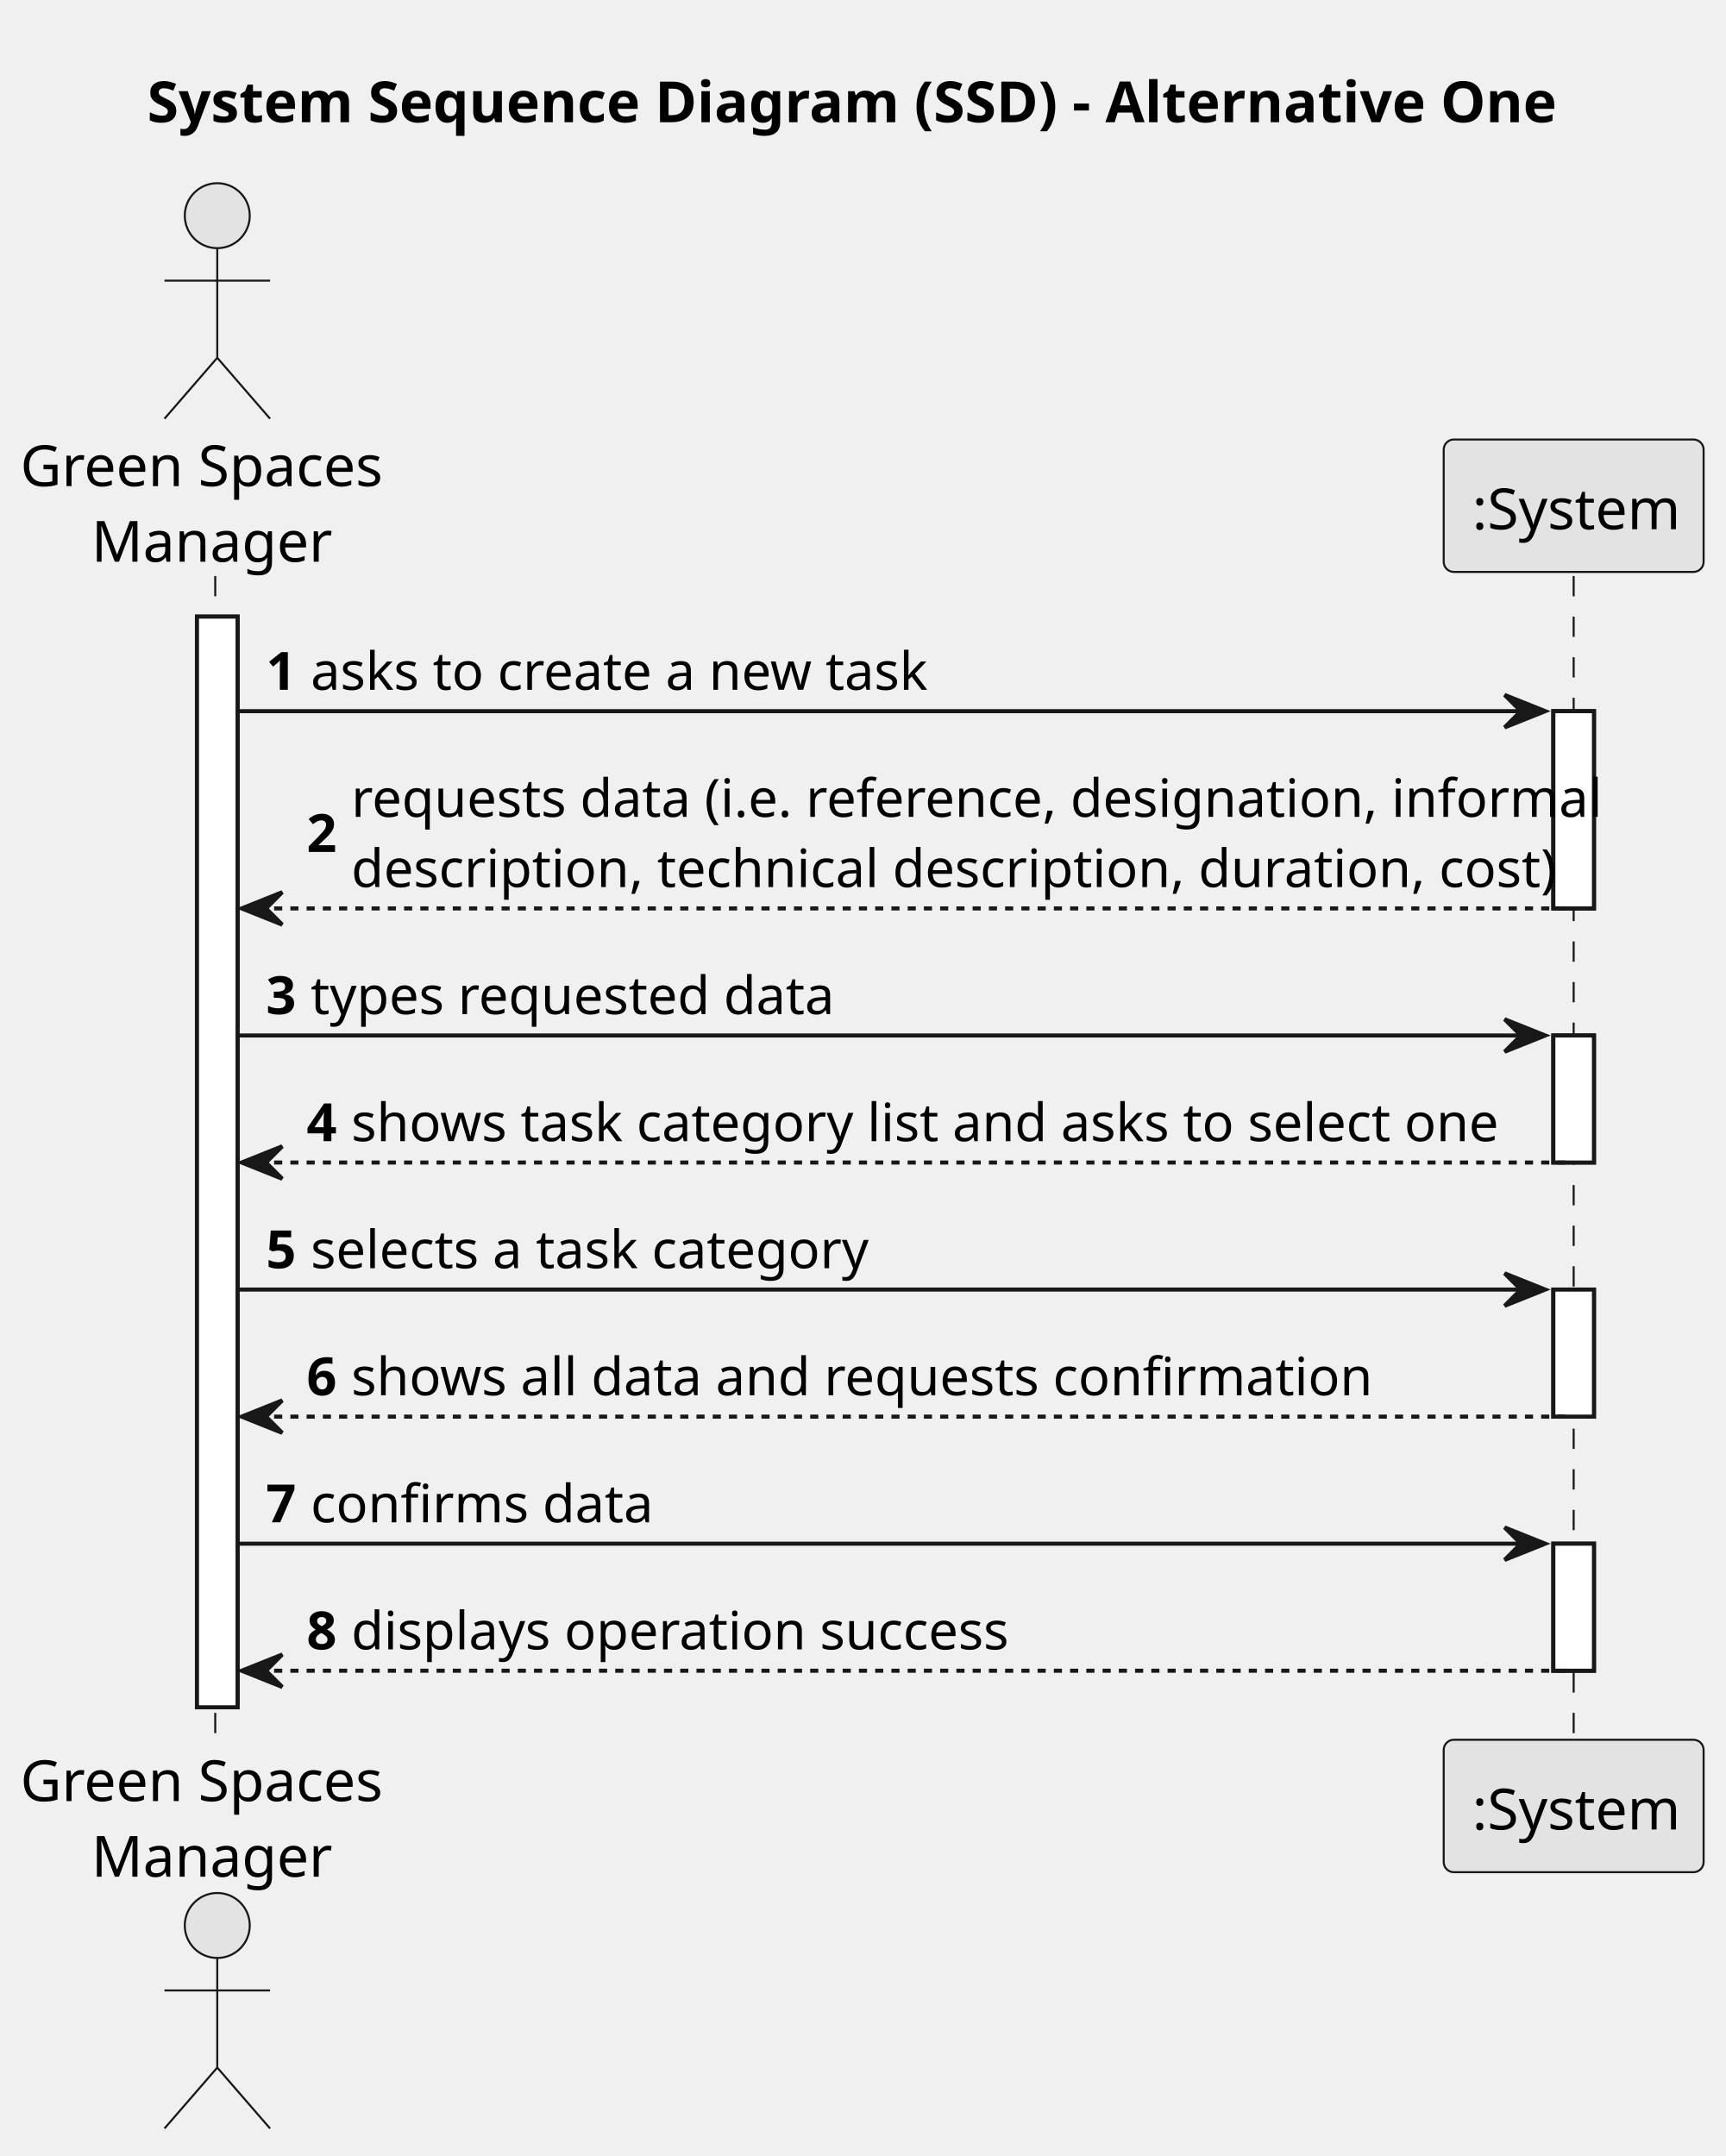
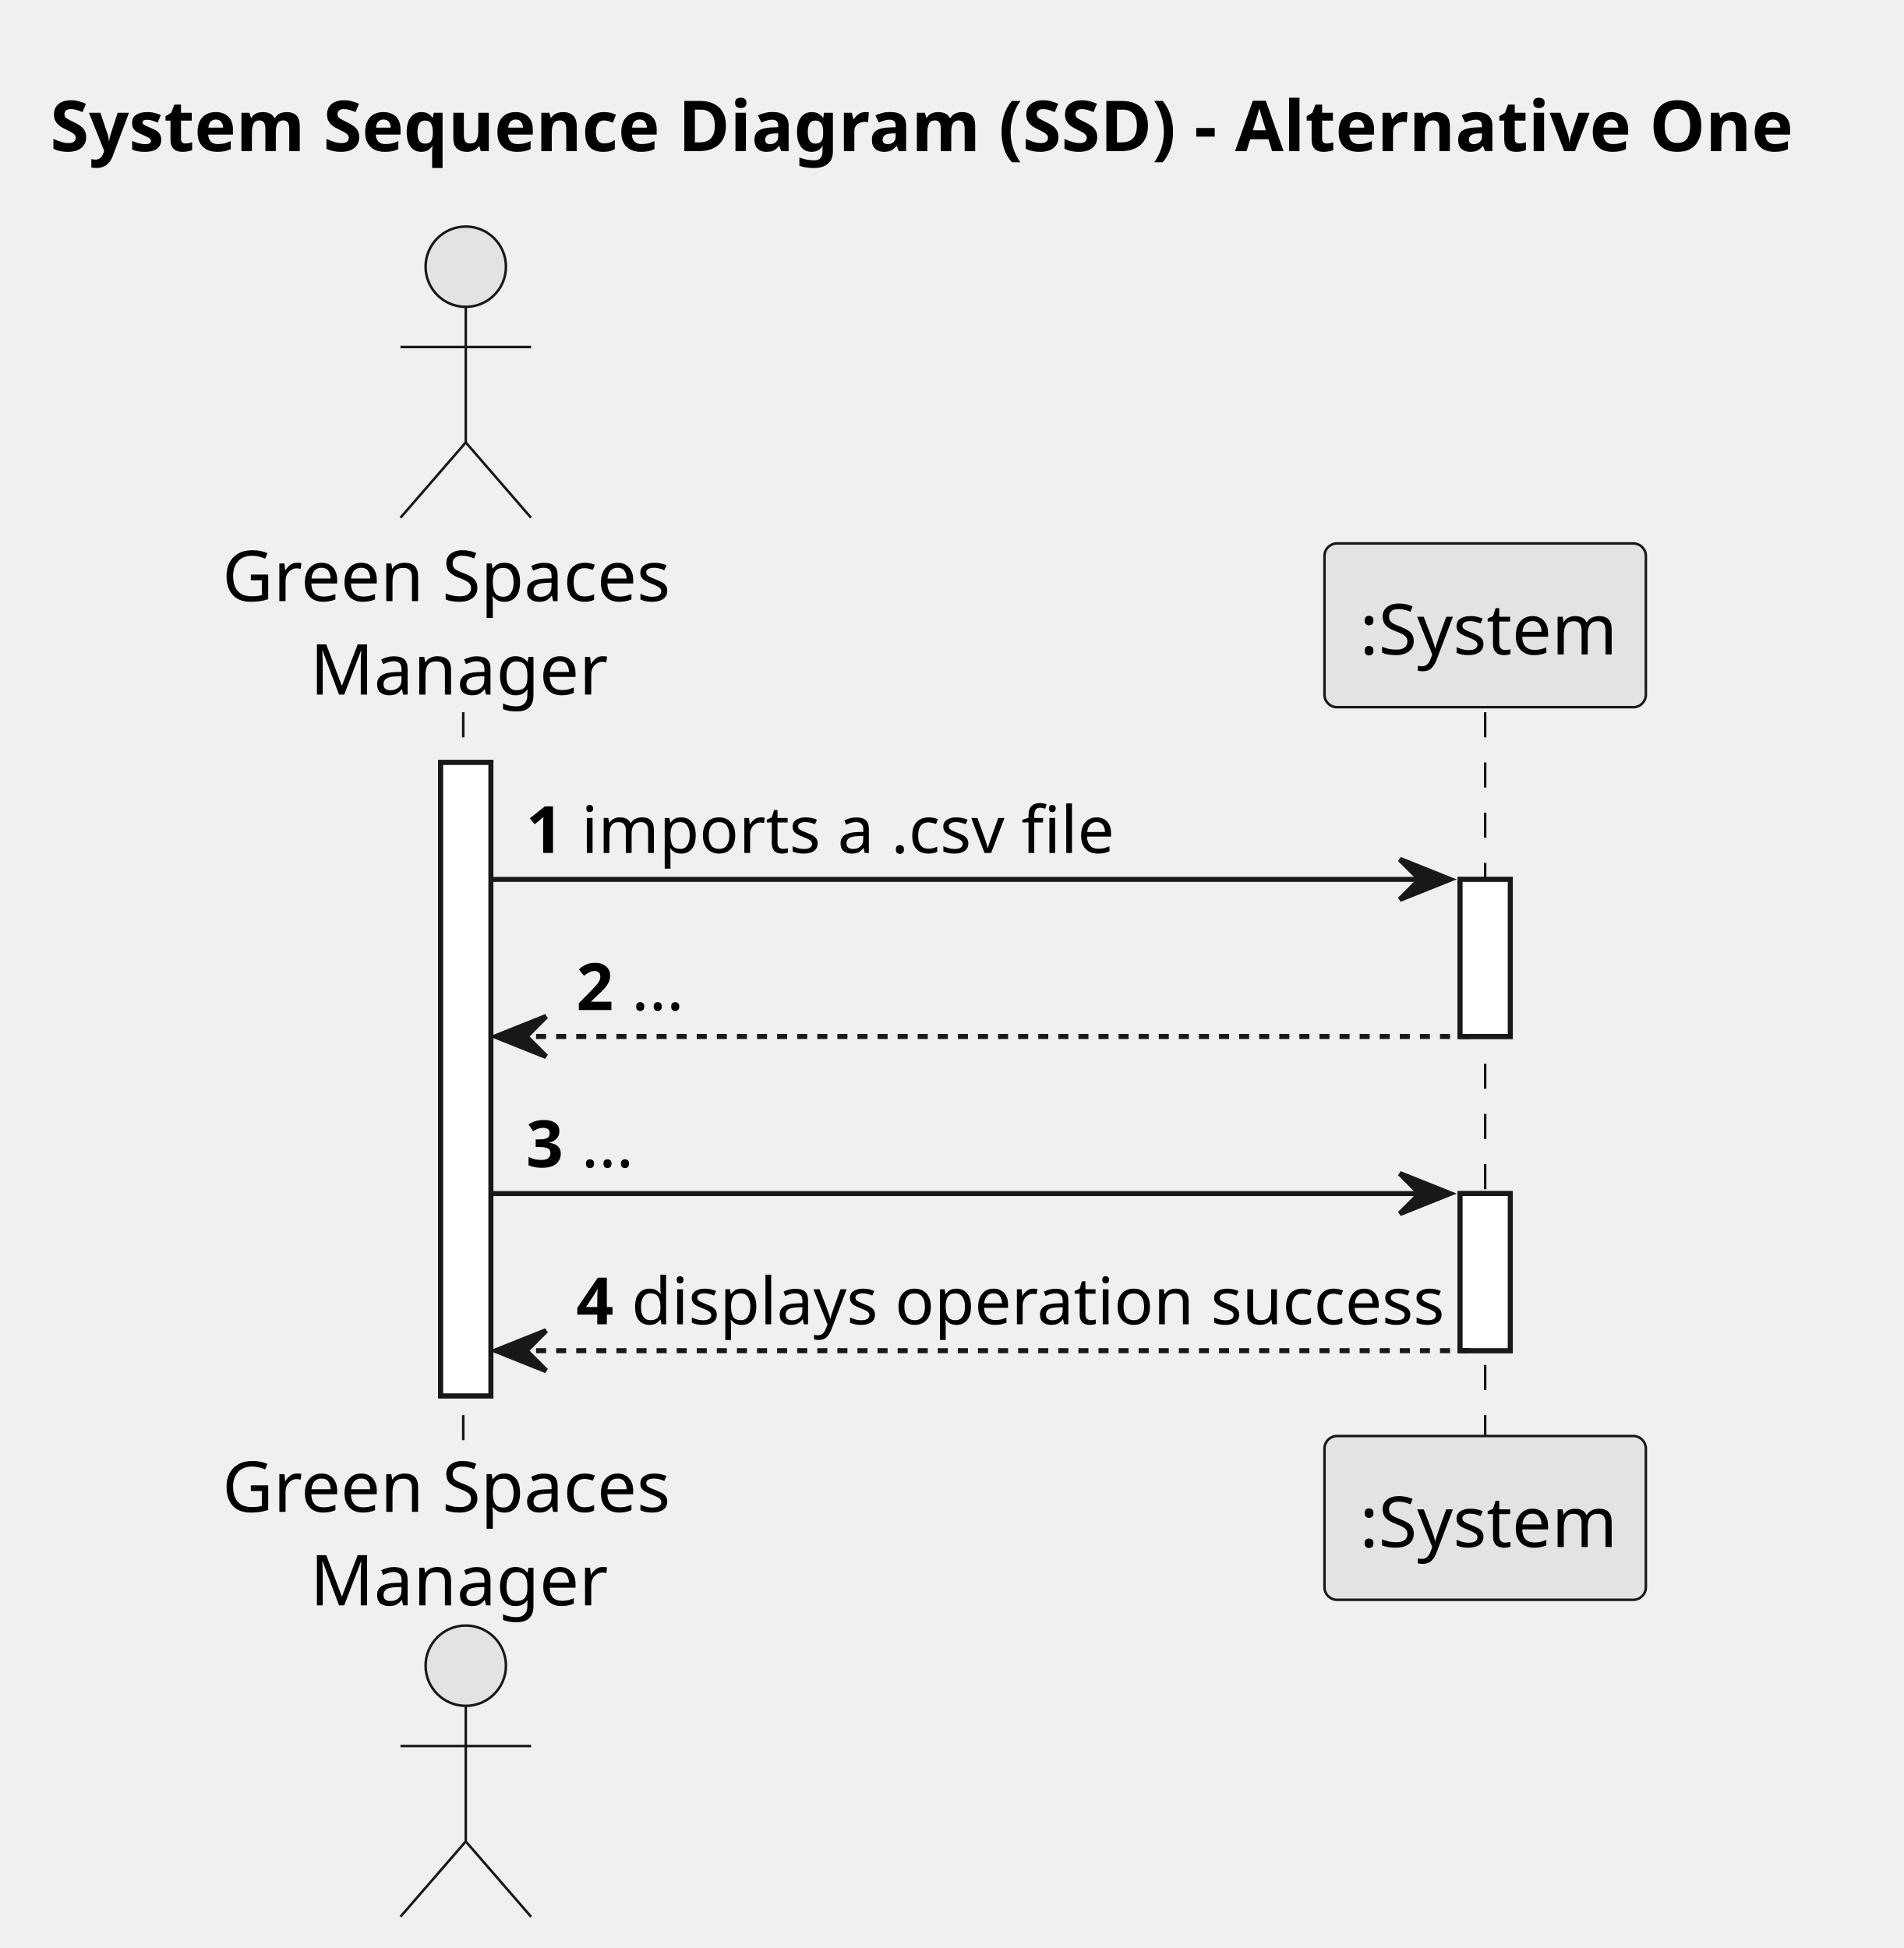
- <svg xmlns="http://www.w3.org/2000/svg" contentStyleType="text/css" height="531px" preserveAspectRatio="none" style="width:425px;height:531px;background:#FFFFFF;" version="1.1" viewBox="0 0 425 531" width="425px" zoomAndPan="magnify">
+ <svg xmlns="http://www.w3.org/2000/svg" contentStyleType="text/css" height="388px" preserveAspectRatio="none" style="width:379px;height:388px;background:#FFFFFF;" version="1.1" viewBox="0 0 379 388" width="379px" zoomAndPan="magnify">
  <defs />
  <g>
-     <text fill="#000000" font-family="sans-serif" font-size="14" font-weight="bold" lengthAdjust="spacing" textLength="351" x="36.25" y="30.107">System Sequence Diagram (SSD) - Alternative One</text>
-     <rect fill="#FFFFFF" height="268.619" style="stroke:#181818;stroke-width:1.0;" width="10" x="48.5" y="151.863" />
-     <rect fill="#FFFFFF" height="48.582" style="stroke:#181818;stroke-width:1.0;" width="10" x="382.5" y="175.154" />
-     <rect fill="#FFFFFF" height="31.291" style="stroke:#181818;stroke-width:1.0;" width="10" x="382.5" y="255.027" />
-     <rect fill="#FFFFFF" height="31.291" style="stroke:#181818;stroke-width:1.0;" width="10" x="382.5" y="317.609" />
-     <rect fill="#FFFFFF" height="31.291" style="stroke:#181818;stroke-width:1.0;" width="10" x="382.5" y="380.191" />
-     <line style="stroke:#181818;stroke-width:0.5;stroke-dasharray:5.0,5.0;" x1="53" x2="53" y1="141.863" y2="429.482" />
-     <line style="stroke:#181818;stroke-width:0.5;stroke-dasharray:5.0,5.0;" x1="387.5" x2="387.5" y1="141.863" y2="429.482" />
-     <text fill="#000000" font-family="sans-serif" font-size="14" lengthAdjust="spacing" textLength="91" x="5" y="119.728">Green Spaces</text>
-     <text fill="#000000" font-family="sans-serif" font-size="14" lengthAdjust="spacing" textLength="56" x="22.5" y="138.35">Manager</text>
-     <ellipse cx="53.5" cy="53.121" fill="#E3E3E3" rx="8" ry="8" style="stroke:#181818;stroke-width:0.5;" />
-     <path d="M53.5,61.121 L53.5,88.121 M40.5,69.121 L66.5,69.121 M53.5,88.121 L40.5,103.121 M53.5,88.121 L66.5,103.121 " fill="none" style="stroke:#181818;stroke-width:0.5;" />
-     <text fill="#000000" font-family="sans-serif" font-size="14" lengthAdjust="spacing" textLength="91" x="5" y="443.59">Green Spaces</text>
-     <text fill="#000000" font-family="sans-serif" font-size="14" lengthAdjust="spacing" textLength="56" x="22.5" y="462.211">Manager</text>
-     <ellipse cx="53.5" cy="474.225" fill="#E3E3E3" rx="8" ry="8" style="stroke:#181818;stroke-width:0.5;" />
-     <path d="M53.5,482.225 L53.5,509.225 M40.5,490.225 L66.5,490.225 M53.5,509.225 L40.5,524.225 M53.5,509.225 L66.5,524.225 " fill="none" style="stroke:#181818;stroke-width:0.5;" />
-     <rect fill="#E3E3E3" height="32.621" rx="2.5" ry="2.5" style="stroke:#181818;stroke-width:0.5;" width="64" x="355.5" y="108.242" />
-     <text fill="#000000" font-family="sans-serif" font-size="14" lengthAdjust="spacing" textLength="50" x="362.5" y="130.35">:System</text>
-     <rect fill="#E3E3E3" height="32.621" rx="2.5" ry="2.5" style="stroke:#181818;stroke-width:0.5;" width="64" x="355.5" y="428.482" />
-     <text fill="#000000" font-family="sans-serif" font-size="14" lengthAdjust="spacing" textLength="50" x="362.5" y="450.59">:System</text>
-     <rect fill="#FFFFFF" height="268.619" style="stroke:#181818;stroke-width:1.0;" width="10" x="48.5" y="151.863" />
-     <rect fill="#FFFFFF" height="48.582" style="stroke:#181818;stroke-width:1.0;" width="10" x="382.5" y="175.154" />
-     <rect fill="#FFFFFF" height="31.291" style="stroke:#181818;stroke-width:1.0;" width="10" x="382.5" y="255.027" />
-     <rect fill="#FFFFFF" height="31.291" style="stroke:#181818;stroke-width:1.0;" width="10" x="382.5" y="317.609" />
-     <rect fill="#FFFFFF" height="31.291" style="stroke:#181818;stroke-width:1.0;" width="10" x="382.5" y="380.191" />
-     <polygon fill="#181818" points="370.5,171.154,380.5,175.154,370.5,179.154,374.5,175.154" style="stroke:#181818;stroke-width:1.0;" />
-     <line style="stroke:#181818;stroke-width:1.0;" x1="58.5" x2="376.5" y1="175.154" y2="175.154" />
-     <text fill="#000000" font-family="sans-serif" font-size="13" font-weight="bold" lengthAdjust="spacing" textLength="7" x="65.5" y="169.892">1</text>
-     <text fill="#000000" font-family="sans-serif" font-size="13" lengthAdjust="spacing" textLength="150" x="76.5" y="169.892">asks to create a new task</text>
-     <polygon fill="#181818" points="69.5,219.736,59.5,223.736,69.5,227.736,65.5,223.736" style="stroke:#181818;stroke-width:1.0;" />
-     <line style="stroke:#181818;stroke-width:1.0;stroke-dasharray:2.0,2.0;" x1="63.5" x2="386.5" y1="223.736" y2="223.736" />
-     <text fill="#000000" font-family="sans-serif" font-size="13" font-weight="bold" lengthAdjust="spacing" textLength="7" x="75.5" y="209.828">2</text>
-     <text fill="#000000" font-family="sans-serif" font-size="13" lengthAdjust="spacing" textLength="289" x="86.5" y="201.183">requests data (i.e. reference, designation, informal</text>
-     <text fill="#000000" font-family="sans-serif" font-size="13" lengthAdjust="spacing" textLength="281" x="86.5" y="218.474">description, technical description, duration, cost)</text>
-     <polygon fill="#181818" points="370.5,251.027,380.5,255.027,370.5,259.027,374.5,255.027" style="stroke:#181818;stroke-width:1.0;" />
-     <line style="stroke:#181818;stroke-width:1.0;" x1="58.5" x2="376.5" y1="255.027" y2="255.027" />
-     <text fill="#000000" font-family="sans-serif" font-size="13" font-weight="bold" lengthAdjust="spacing" textLength="7" x="65.5" y="249.765">3</text>
-     <text fill="#000000" font-family="sans-serif" font-size="13" lengthAdjust="spacing" textLength="122" x="76.5" y="249.765">types requested data</text>
-     <polygon fill="#181818" points="69.5,282.318,59.5,286.318,69.5,290.318,65.5,286.318" style="stroke:#181818;stroke-width:1.0;" />
-     <line style="stroke:#181818;stroke-width:1.0;stroke-dasharray:2.0,2.0;" x1="63.5" x2="386.5" y1="286.318" y2="286.318" />
-     <text fill="#000000" font-family="sans-serif" font-size="13" font-weight="bold" lengthAdjust="spacing" textLength="7" x="75.5" y="281.056">4</text>
-     <text fill="#000000" font-family="sans-serif" font-size="13" lengthAdjust="spacing" textLength="277" x="86.5" y="281.056">shows task category list and asks to select one</text>
-     <polygon fill="#181818" points="370.5,313.609,380.5,317.609,370.5,321.609,374.5,317.609" style="stroke:#181818;stroke-width:1.0;" />
-     <line style="stroke:#181818;stroke-width:1.0;" x1="58.5" x2="376.5" y1="317.609" y2="317.609" />
-     <text fill="#000000" font-family="sans-serif" font-size="13" font-weight="bold" lengthAdjust="spacing" textLength="7" x="65.5" y="312.347">5</text>
-     <text fill="#000000" font-family="sans-serif" font-size="13" lengthAdjust="spacing" textLength="136" x="76.5" y="312.347">selects a task category</text>
-     <polygon fill="#181818" points="69.5,344.9,59.5,348.9,69.5,352.9,65.5,348.9" style="stroke:#181818;stroke-width:1.0;" />
-     <line style="stroke:#181818;stroke-width:1.0;stroke-dasharray:2.0,2.0;" x1="63.5" x2="386.5" y1="348.9" y2="348.9" />
-     <text fill="#000000" font-family="sans-serif" font-size="13" font-weight="bold" lengthAdjust="spacing" textLength="7" x="75.5" y="343.638">6</text>
-     <text fill="#000000" font-family="sans-serif" font-size="13" lengthAdjust="spacing" textLength="236" x="86.5" y="343.638">shows all data and requests confirmation</text>
-     <polygon fill="#181818" points="370.5,376.191,380.5,380.191,370.5,384.191,374.5,380.191" style="stroke:#181818;stroke-width:1.0;" />
-     <line style="stroke:#181818;stroke-width:1.0;" x1="58.5" x2="376.5" y1="380.191" y2="380.191" />
-     <text fill="#000000" font-family="sans-serif" font-size="13" font-weight="bold" lengthAdjust="spacing" textLength="7" x="65.5" y="374.929">7</text>
-     <text fill="#000000" font-family="sans-serif" font-size="13" lengthAdjust="spacing" textLength="78" x="76.5" y="374.929">confirms data</text>
-     <polygon fill="#181818" points="69.5,407.482,59.5,411.482,69.5,415.482,65.5,411.482" style="stroke:#181818;stroke-width:1.0;" />
-     <line style="stroke:#181818;stroke-width:1.0;stroke-dasharray:2.0,2.0;" x1="63.5" x2="386.5" y1="411.482" y2="411.482" />
-     <text fill="#000000" font-family="sans-serif" font-size="13" font-weight="bold" lengthAdjust="spacing" textLength="7" x="75.5" y="406.22">8</text>
-     <text fill="#000000" font-family="sans-serif" font-size="13" lengthAdjust="spacing" textLength="158" x="86.5" y="406.22">displays operation success</text>
+     <text fill="#000000" font-family="sans-serif" font-size="14" font-weight="bold" lengthAdjust="spacing" textLength="351" x="10" y="30.107">System Sequence Diagram (SSD) - Alternative One</text>
+     <rect fill="#FFFFFF" height="126.164" style="stroke:#181818;stroke-width:1.0;" width="10" x="87.75" y="151.863" />
+     <rect fill="#FFFFFF" height="31.291" style="stroke:#181818;stroke-width:1.0;" width="10" x="290.75" y="175.154" />
+     <rect fill="#FFFFFF" height="31.291" style="stroke:#181818;stroke-width:1.0;" width="10" x="290.75" y="237.736" />
+     <line style="stroke:#181818;stroke-width:0.5;stroke-dasharray:5.0,5.0;" x1="92.25" x2="92.25" y1="141.863" y2="287.027" />
+     <line style="stroke:#181818;stroke-width:0.5;stroke-dasharray:5.0,5.0;" x1="295.75" x2="295.75" y1="141.863" y2="287.027" />
+     <text fill="#000000" font-family="sans-serif" font-size="14" lengthAdjust="spacing" textLength="91" x="44.25" y="119.728">Green Spaces</text>
+     <text fill="#000000" font-family="sans-serif" font-size="14" lengthAdjust="spacing" textLength="56" x="61.75" y="138.35">Manager</text>
+     <ellipse cx="92.75" cy="53.121" fill="#E3E3E3" rx="8" ry="8" style="stroke:#181818;stroke-width:0.5;" />
+     <path d="M92.75,61.121 L92.75,88.121 M79.75,69.121 L105.75,69.121 M92.75,88.121 L79.75,103.121 M92.75,88.121 L105.75,103.121 " fill="none" style="stroke:#181818;stroke-width:0.5;" />
+     <text fill="#000000" font-family="sans-serif" font-size="14" lengthAdjust="spacing" textLength="91" x="44.25" y="301.135">Green Spaces</text>
+     <text fill="#000000" font-family="sans-serif" font-size="14" lengthAdjust="spacing" textLength="56" x="61.75" y="319.756">Manager</text>
+     <ellipse cx="92.75" cy="331.769" fill="#E3E3E3" rx="8" ry="8" style="stroke:#181818;stroke-width:0.5;" />
+     <path d="M92.75,339.769 L92.75,366.769 M79.75,347.769 L105.75,347.769 M92.75,366.769 L79.75,381.769 M92.75,366.769 L105.75,381.769 " fill="none" style="stroke:#181818;stroke-width:0.5;" />
+     <rect fill="#E3E3E3" height="32.621" rx="2.5" ry="2.5" style="stroke:#181818;stroke-width:0.5;" width="64" x="263.75" y="108.242" />
+     <text fill="#000000" font-family="sans-serif" font-size="14" lengthAdjust="spacing" textLength="50" x="270.75" y="130.35">:System</text>
+     <rect fill="#E3E3E3" height="32.621" rx="2.5" ry="2.5" style="stroke:#181818;stroke-width:0.5;" width="64" x="263.75" y="286.027" />
+     <text fill="#000000" font-family="sans-serif" font-size="14" lengthAdjust="spacing" textLength="50" x="270.75" y="308.135">:System</text>
+     <rect fill="#FFFFFF" height="126.164" style="stroke:#181818;stroke-width:1.0;" width="10" x="87.75" y="151.863" />
+     <rect fill="#FFFFFF" height="31.291" style="stroke:#181818;stroke-width:1.0;" width="10" x="290.75" y="175.154" />
+     <rect fill="#FFFFFF" height="31.291" style="stroke:#181818;stroke-width:1.0;" width="10" x="290.75" y="237.736" />
+     <polygon fill="#181818" points="278.75,171.154,288.75,175.154,278.75,179.154,282.75,175.154" style="stroke:#181818;stroke-width:1.0;" />
+     <line style="stroke:#181818;stroke-width:1.0;" x1="97.75" x2="284.75" y1="175.154" y2="175.154" />
+     <text fill="#000000" font-family="sans-serif" font-size="13" font-weight="bold" lengthAdjust="spacing" textLength="7" x="104.75" y="169.892">1</text>
+     <text fill="#000000" font-family="sans-serif" font-size="13" lengthAdjust="spacing" textLength="101" x="115.75" y="169.892">imports a .csv file</text>
+     <polygon fill="#181818" points="108.75,202.445,98.75,206.445,108.75,210.445,104.75,206.445" style="stroke:#181818;stroke-width:1.0;" />
+     <line style="stroke:#181818;stroke-width:1.0;stroke-dasharray:2.0,2.0;" x1="102.75" x2="294.75" y1="206.445" y2="206.445" />
+     <text fill="#000000" font-family="sans-serif" font-size="13" font-weight="bold" lengthAdjust="spacing" textLength="7" x="114.75" y="201.183">2</text>
+     <text fill="#000000" font-family="sans-serif" font-size="13" lengthAdjust="spacing" textLength="12" x="125.75" y="201.183">...</text>
+     <polygon fill="#181818" points="278.75,233.736,288.75,237.736,278.75,241.736,282.75,237.736" style="stroke:#181818;stroke-width:1.0;" />
+     <line style="stroke:#181818;stroke-width:1.0;" x1="97.75" x2="284.75" y1="237.736" y2="237.736" />
+     <text fill="#000000" font-family="sans-serif" font-size="13" font-weight="bold" lengthAdjust="spacing" textLength="7" x="104.75" y="232.474">3</text>
+     <text fill="#000000" font-family="sans-serif" font-size="13" lengthAdjust="spacing" textLength="12" x="115.75" y="232.474">...</text>
+     <polygon fill="#181818" points="108.75,265.027,98.75,269.027,108.75,273.027,104.75,269.027" style="stroke:#181818;stroke-width:1.0;" />
+     <line style="stroke:#181818;stroke-width:1.0;stroke-dasharray:2.0,2.0;" x1="102.75" x2="294.75" y1="269.027" y2="269.027" />
+     <text fill="#000000" font-family="sans-serif" font-size="13" font-weight="bold" lengthAdjust="spacing" textLength="7" x="114.75" y="263.765">4</text>
+     <text fill="#000000" font-family="sans-serif" font-size="13" lengthAdjust="spacing" textLength="158" x="125.75" y="263.765">displays operation success</text>
  </g>
</svg>
